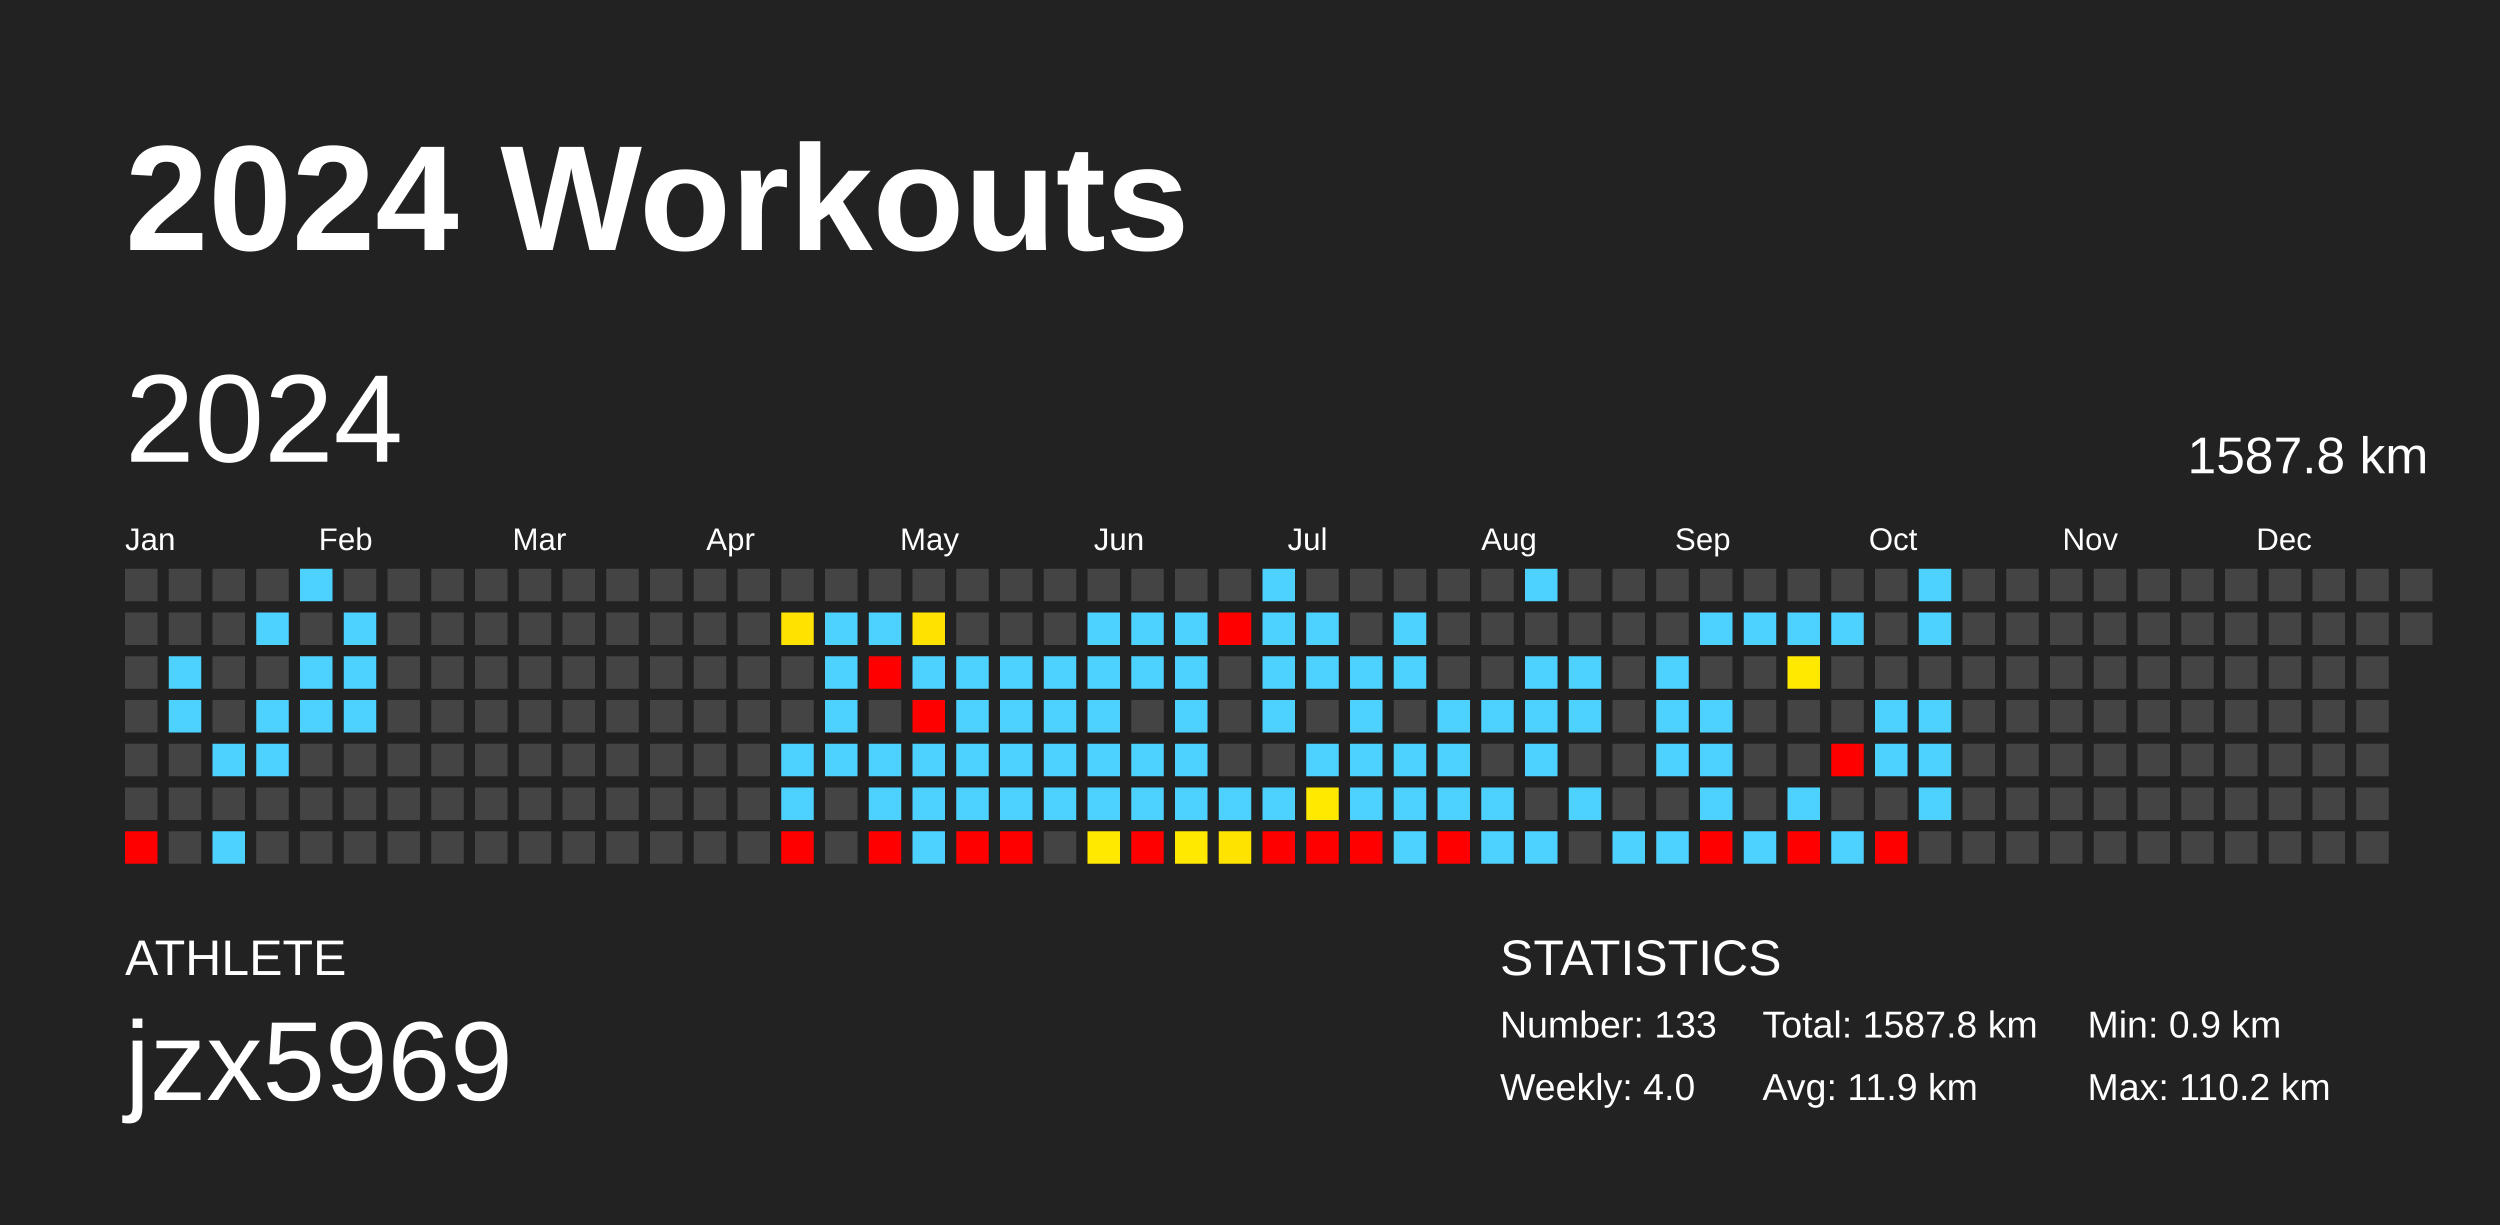
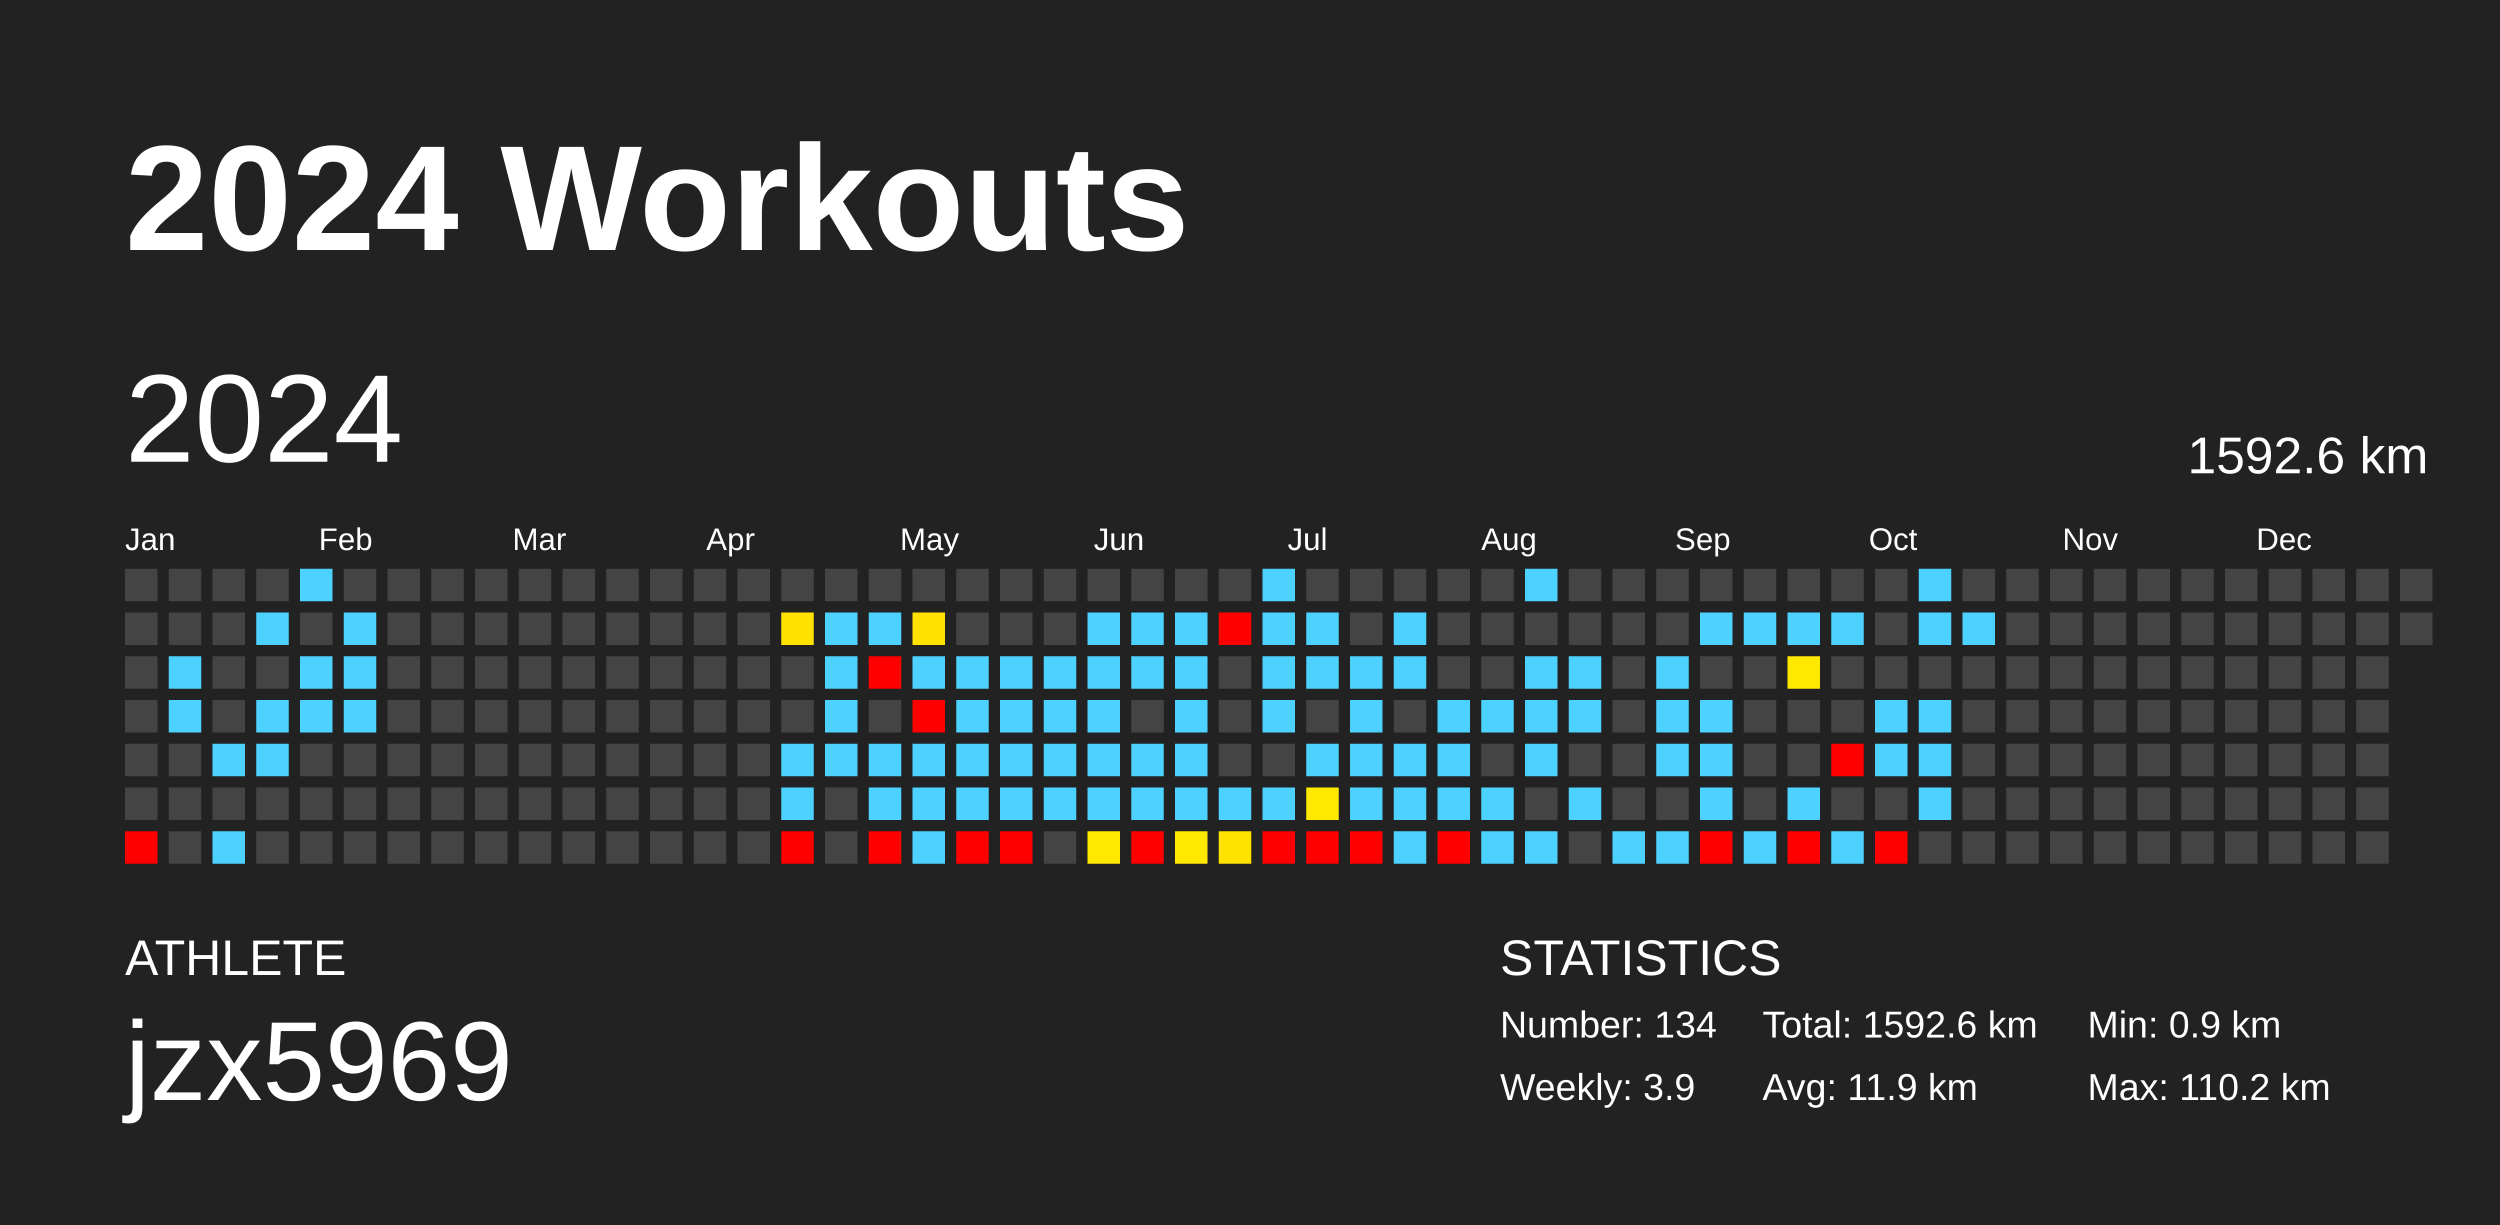
<svg xmlns="http://www.w3.org/2000/svg" baseProfile="full" height="98mm" version="1.1" viewBox="0,0,200,98" width="200mm">
  <defs />
  <rect fill="#222222" height="98" width="200" x="0" y="0" />
  <text fill="#FFFFFF" style="font-size:12px; font-family:Arial; font-weight:bold;" x="10" y="20">2024 Workouts</text>
  <text fill="#FFFFFF" style="font-size:4px; font-family:Arial" x="10" y="78">ATHLETE</text>
  <text fill="#FFFFFF" style="font-size:9px; font-family:Arial" x="10" y="88">jzx5969</text>
  <text fill="#FFFFFF" style="font-size:4px; font-family:Arial" x="120" y="78">STATISTICS</text>
-   <text fill="#FFFFFF" style="font-size:3px; font-family:Arial" x="120" y="83">Number: 133</text>
-   <text fill="#FFFFFF" style="font-size:3px; font-family:Arial" x="120" y="88">Weekly: 4.0</text>
-   <text fill="#FFFFFF" style="font-size:3px; font-family:Arial" x="141" y="83">Total: 1587.8 km</text>
+   <text fill="#FFFFFF" style="font-size:3px; font-family:Arial" x="120" y="83">Number: 134</text>
+   <text fill="#FFFFFF" style="font-size:3px; font-family:Arial" x="120" y="88">Weekly: 3.9</text>
+   <text fill="#FFFFFF" style="font-size:3px; font-family:Arial" x="141" y="83">Total: 1592.6 km</text>
  <text fill="#FFFFFF" style="font-size:3px; font-family:Arial" x="141" y="88">Avg: 11.9 km</text>
  <text fill="#FFFFFF" style="font-size:3px; font-family:Arial" x="167" y="83">Min: 0.9 km</text>
  <text fill="#FFFFFF" style="font-size:3px; font-family:Arial" x="167" y="88">Max: 110.2 km</text>
  <text dominant-baseline="hanging" fill="#FFFFFF" style="font-size:10.0px; font-family:Arial;" x="10" y="30">2024</text>
-   <text dominant-baseline="hanging" fill="#FFFFFF" style="font-size:4.125px; font-family:Arial;" x="175" y="35">1587.8 km</text>
+   <text dominant-baseline="hanging" fill="#FFFFFF" style="font-size:4.125px; font-family:Arial;" x="175" y="35">1592.6 km</text>
  <text fill="#FFFFFF" style="font-size:2.5px; font-family:Arial" x="10.0" y="44">Jan</text>
  <text fill="#FFFFFF" style="font-size:2.5px; font-family:Arial" x="25.5" y="44">Feb</text>
  <text fill="#FFFFFF" style="font-size:2.5px; font-family:Arial" x="41.0" y="44">Mar</text>
  <text fill="#FFFFFF" style="font-size:2.5px; font-family:Arial" x="56.5" y="44">Apr</text>
  <text fill="#FFFFFF" style="font-size:2.5px; font-family:Arial" x="72.0" y="44">May</text>
  <text fill="#FFFFFF" style="font-size:2.5px; font-family:Arial" x="87.5" y="44">Jun</text>
  <text fill="#FFFFFF" style="font-size:2.5px; font-family:Arial" x="103.0" y="44">Jul</text>
  <text fill="#FFFFFF" style="font-size:2.5px; font-family:Arial" x="118.5" y="44">Aug</text>
  <text fill="#FFFFFF" style="font-size:2.5px; font-family:Arial" x="134.0" y="44">Sep</text>
  <text fill="#FFFFFF" style="font-size:2.5px; font-family:Arial" x="149.5" y="44">Oct</text>
  <text fill="#FFFFFF" style="font-size:2.5px; font-family:Arial" x="165.0" y="44">Nov</text>
  <text fill="#FFFFFF" style="font-size:2.5px; font-family:Arial" x="180.5" y="44">Dec</text>
  <rect fill="#444444" height="2.6" width="2.6" x="10.0" y="45.5" />
  <rect fill="#444444" height="2.6" width="2.6" x="10.0" y="49.0" />
  <rect fill="#444444" height="2.6" width="2.6" x="10.0" y="52.5" />
  <rect fill="#444444" height="2.6" width="2.6" x="10.0" y="56.0" />
  <rect fill="#444444" height="2.6" width="2.6" x="10.0" y="59.5" />
  <rect fill="#444444" height="2.6" width="2.6" x="10.0" y="63.0" />
  <rect fill="red" height="2.6" width="2.6" x="10.0" y="66.5" />
  <rect fill="#444444" height="2.6" width="2.6" x="13.5" y="45.5" />
  <rect fill="#444444" height="2.6" width="2.6" x="13.5" y="49.0" />
  <rect fill="#4dd2ff" height="2.6" width="2.6" x="13.5" y="52.5" />
  <rect fill="#4dd2ff" height="2.6" width="2.6" x="13.5" y="56.0" />
  <rect fill="#444444" height="2.6" width="2.6" x="13.5" y="59.5" />
  <rect fill="#444444" height="2.6" width="2.6" x="13.5" y="63.0" />
  <rect fill="#444444" height="2.6" width="2.6" x="13.5" y="66.5" />
  <rect fill="#444444" height="2.6" width="2.6" x="17.0" y="45.5" />
  <rect fill="#444444" height="2.6" width="2.6" x="17.0" y="49.0" />
  <rect fill="#444444" height="2.6" width="2.6" x="17.0" y="52.5" />
  <rect fill="#444444" height="2.6" width="2.6" x="17.0" y="56.0" />
  <rect fill="#4dd2ff" height="2.6" width="2.6" x="17.0" y="59.5" />
  <rect fill="#444444" height="2.6" width="2.6" x="17.0" y="63.0" />
  <rect fill="#4dd2ff" height="2.6" width="2.6" x="17.0" y="66.5" />
  <rect fill="#444444" height="2.6" width="2.6" x="20.5" y="45.5" />
  <rect fill="#4dd2ff" height="2.6" width="2.6" x="20.5" y="49.0" />
  <rect fill="#444444" height="2.6" width="2.6" x="20.5" y="52.5" />
  <rect fill="#4dd2ff" height="2.6" width="2.6" x="20.5" y="56.0" />
  <rect fill="#4dd2ff" height="2.6" width="2.6" x="20.5" y="59.5" />
  <rect fill="#444444" height="2.6" width="2.6" x="20.5" y="63.0" />
  <rect fill="#444444" height="2.6" width="2.6" x="20.5" y="66.5" />
  <rect fill="#4dd2ff" height="2.6" width="2.6" x="24.0" y="45.5" />
  <rect fill="#444444" height="2.6" width="2.6" x="24.0" y="49.0" />
  <rect fill="#4dd2ff" height="2.6" width="2.6" x="24.0" y="52.5" />
  <rect fill="#4dd2ff" height="2.6" width="2.6" x="24.0" y="56.0" />
  <rect fill="#444444" height="2.6" width="2.6" x="24.0" y="59.5" />
  <rect fill="#444444" height="2.6" width="2.6" x="24.0" y="63.0" />
  <rect fill="#444444" height="2.6" width="2.6" x="24.0" y="66.5" />
  <rect fill="#444444" height="2.6" width="2.6" x="27.5" y="45.5" />
  <rect fill="#4dd2ff" height="2.6" width="2.6" x="27.5" y="49.0" />
  <rect fill="#4dd2ff" height="2.6" width="2.6" x="27.5" y="52.5" />
  <rect fill="#4dd2ff" height="2.6" width="2.6" x="27.5" y="56.0" />
  <rect fill="#444444" height="2.6" width="2.6" x="27.5" y="59.5" />
  <rect fill="#444444" height="2.6" width="2.6" x="27.5" y="63.0" />
  <rect fill="#444444" height="2.6" width="2.6" x="27.5" y="66.5" />
  <rect fill="#444444" height="2.6" width="2.6" x="31.0" y="45.5" />
  <rect fill="#444444" height="2.6" width="2.6" x="31.0" y="49.0" />
  <rect fill="#444444" height="2.6" width="2.6" x="31.0" y="52.5" />
  <rect fill="#444444" height="2.6" width="2.6" x="31.0" y="56.0" />
  <rect fill="#444444" height="2.6" width="2.6" x="31.0" y="59.5" />
  <rect fill="#444444" height="2.6" width="2.6" x="31.0" y="63.0" />
  <rect fill="#444444" height="2.6" width="2.6" x="31.0" y="66.5" />
  <rect fill="#444444" height="2.6" width="2.6" x="34.5" y="45.5" />
  <rect fill="#444444" height="2.6" width="2.6" x="34.5" y="49.0" />
  <rect fill="#444444" height="2.6" width="2.6" x="34.5" y="52.5" />
  <rect fill="#444444" height="2.6" width="2.6" x="34.5" y="56.0" />
  <rect fill="#444444" height="2.6" width="2.6" x="34.5" y="59.5" />
  <rect fill="#444444" height="2.6" width="2.6" x="34.5" y="63.0" />
  <rect fill="#444444" height="2.6" width="2.6" x="34.5" y="66.5" />
  <rect fill="#444444" height="2.6" width="2.6" x="38.0" y="45.5" />
  <rect fill="#444444" height="2.6" width="2.6" x="38.0" y="49.0" />
  <rect fill="#444444" height="2.6" width="2.6" x="38.0" y="52.5" />
  <rect fill="#444444" height="2.6" width="2.6" x="38.0" y="56.0" />
  <rect fill="#444444" height="2.6" width="2.6" x="38.0" y="59.5" />
  <rect fill="#444444" height="2.6" width="2.6" x="38.0" y="63.0" />
  <rect fill="#444444" height="2.6" width="2.6" x="38.0" y="66.5" />
  <rect fill="#444444" height="2.6" width="2.6" x="41.5" y="45.5" />
  <rect fill="#444444" height="2.6" width="2.6" x="41.5" y="49.0" />
  <rect fill="#444444" height="2.6" width="2.6" x="41.5" y="52.5" />
  <rect fill="#444444" height="2.6" width="2.6" x="41.5" y="56.0" />
  <rect fill="#444444" height="2.6" width="2.6" x="41.5" y="59.5" />
  <rect fill="#444444" height="2.6" width="2.6" x="41.5" y="63.0" />
  <rect fill="#444444" height="2.6" width="2.6" x="41.5" y="66.5" />
  <rect fill="#444444" height="2.6" width="2.6" x="45.0" y="45.5" />
  <rect fill="#444444" height="2.6" width="2.6" x="45.0" y="49.0" />
  <rect fill="#444444" height="2.6" width="2.6" x="45.0" y="52.5" />
  <rect fill="#444444" height="2.6" width="2.6" x="45.0" y="56.0" />
  <rect fill="#444444" height="2.6" width="2.6" x="45.0" y="59.5" />
  <rect fill="#444444" height="2.6" width="2.6" x="45.0" y="63.0" />
  <rect fill="#444444" height="2.6" width="2.6" x="45.0" y="66.5" />
  <rect fill="#444444" height="2.6" width="2.6" x="48.5" y="45.5" />
  <rect fill="#444444" height="2.6" width="2.6" x="48.5" y="49.0" />
  <rect fill="#444444" height="2.6" width="2.6" x="48.5" y="52.5" />
  <rect fill="#444444" height="2.6" width="2.6" x="48.5" y="56.0" />
  <rect fill="#444444" height="2.6" width="2.6" x="48.5" y="59.5" />
  <rect fill="#444444" height="2.6" width="2.6" x="48.5" y="63.0" />
  <rect fill="#444444" height="2.6" width="2.6" x="48.5" y="66.5" />
  <rect fill="#444444" height="2.6" width="2.6" x="52.0" y="45.5" />
  <rect fill="#444444" height="2.6" width="2.6" x="52.0" y="49.0" />
  <rect fill="#444444" height="2.6" width="2.6" x="52.0" y="52.5" />
  <rect fill="#444444" height="2.6" width="2.6" x="52.0" y="56.0" />
  <rect fill="#444444" height="2.6" width="2.6" x="52.0" y="59.5" />
  <rect fill="#444444" height="2.6" width="2.6" x="52.0" y="63.0" />
  <rect fill="#444444" height="2.6" width="2.6" x="52.0" y="66.5" />
  <rect fill="#444444" height="2.6" width="2.6" x="55.5" y="45.5" />
  <rect fill="#444444" height="2.6" width="2.6" x="55.5" y="49.0" />
  <rect fill="#444444" height="2.6" width="2.6" x="55.5" y="52.5" />
  <rect fill="#444444" height="2.6" width="2.6" x="55.5" y="56.0" />
  <rect fill="#444444" height="2.6" width="2.6" x="55.5" y="59.5" />
  <rect fill="#444444" height="2.6" width="2.6" x="55.5" y="63.0" />
  <rect fill="#444444" height="2.6" width="2.6" x="55.5" y="66.5" />
  <rect fill="#444444" height="2.6" width="2.6" x="59.0" y="45.5" />
  <rect fill="#444444" height="2.6" width="2.6" x="59.0" y="49.0" />
  <rect fill="#444444" height="2.6" width="2.6" x="59.0" y="52.5" />
  <rect fill="#444444" height="2.6" width="2.6" x="59.0" y="56.0" />
  <rect fill="#444444" height="2.6" width="2.6" x="59.0" y="59.5" />
  <rect fill="#444444" height="2.6" width="2.6" x="59.0" y="63.0" />
  <rect fill="#444444" height="2.6" width="2.6" x="59.0" y="66.5" />
  <rect fill="#444444" height="2.6" width="2.6" x="62.5" y="45.5" />
  <rect fill="#ffe200" height="2.6" width="2.6" x="62.5" y="49.0" />
  <rect fill="#444444" height="2.6" width="2.6" x="62.5" y="52.5" />
  <rect fill="#444444" height="2.6" width="2.6" x="62.5" y="56.0" />
  <rect fill="#4dd2ff" height="2.6" width="2.6" x="62.5" y="59.5" />
  <rect fill="#4dd2ff" height="2.6" width="2.6" x="62.5" y="63.0" />
  <rect fill="red" height="2.6" width="2.6" x="62.5" y="66.5" />
  <rect fill="#444444" height="2.6" width="2.6" x="66.0" y="45.5" />
  <rect fill="#4dd2ff" height="2.6" width="2.6" x="66.0" y="49.0" />
  <rect fill="#4dd2ff" height="2.6" width="2.6" x="66.0" y="52.5" />
  <rect fill="#4dd2ff" height="2.6" width="2.6" x="66.0" y="56.0" />
  <rect fill="#4dd2ff" height="2.6" width="2.6" x="66.0" y="59.5" />
  <rect fill="#444444" height="2.6" width="2.6" x="66.0" y="63.0" />
  <rect fill="#444444" height="2.6" width="2.6" x="66.0" y="66.5" />
  <rect fill="#444444" height="2.6" width="2.6" x="69.5" y="45.5" />
  <rect fill="#4dd2ff" height="2.6" width="2.6" x="69.5" y="49.0" />
  <rect fill="red" height="2.6" width="2.6" x="69.5" y="52.5" />
  <rect fill="#444444" height="2.6" width="2.6" x="69.5" y="56.0" />
  <rect fill="#4dd2ff" height="2.6" width="2.6" x="69.5" y="59.5" />
  <rect fill="#4dd2ff" height="2.6" width="2.6" x="69.5" y="63.0" />
  <rect fill="red" height="2.6" width="2.6" x="69.5" y="66.5" />
  <rect fill="#444444" height="2.6" width="2.6" x="73.0" y="45.5" />
  <rect fill="#ffe200" height="2.6" width="2.6" x="73.0" y="49.0" />
  <rect fill="#4dd2ff" height="2.6" width="2.6" x="73.0" y="52.5" />
  <rect fill="red" height="2.6" width="2.6" x="73.0" y="56.0" />
  <rect fill="#4dd2ff" height="2.6" width="2.6" x="73.0" y="59.5" />
  <rect fill="#4dd2ff" height="2.6" width="2.6" x="73.0" y="63.0" />
  <rect fill="#4dd2ff" height="2.6" width="2.6" x="73.0" y="66.5" />
  <rect fill="#444444" height="2.6" width="2.6" x="76.5" y="45.5" />
  <rect fill="#444444" height="2.6" width="2.6" x="76.5" y="49.0" />
  <rect fill="#4dd2ff" height="2.6" width="2.6" x="76.5" y="52.5" />
  <rect fill="#4dd2ff" height="2.6" width="2.6" x="76.5" y="56.0" />
  <rect fill="#4dd2ff" height="2.6" width="2.6" x="76.5" y="59.5" />
  <rect fill="#4dd2ff" height="2.6" width="2.6" x="76.5" y="63.0" />
  <rect fill="red" height="2.6" width="2.6" x="76.5" y="66.5" />
  <rect fill="#444444" height="2.6" width="2.6" x="80.0" y="45.5" />
  <rect fill="#444444" height="2.6" width="2.6" x="80.0" y="49.0" />
  <rect fill="#4dd2ff" height="2.6" width="2.6" x="80.0" y="52.5" />
  <rect fill="#4dd2ff" height="2.6" width="2.6" x="80.0" y="56.0" />
  <rect fill="#4dd2ff" height="2.6" width="2.6" x="80.0" y="59.5" />
  <rect fill="#4dd2ff" height="2.6" width="2.6" x="80.0" y="63.0" />
  <rect fill="red" height="2.6" width="2.6" x="80.0" y="66.5" />
  <rect fill="#444444" height="2.6" width="2.6" x="83.5" y="45.5" />
  <rect fill="#444444" height="2.6" width="2.6" x="83.5" y="49.0" />
  <rect fill="#4dd2ff" height="2.6" width="2.6" x="83.5" y="52.5" />
  <rect fill="#4dd2ff" height="2.6" width="2.6" x="83.5" y="56.0" />
  <rect fill="#4dd2ff" height="2.6" width="2.6" x="83.5" y="59.5" />
  <rect fill="#4dd2ff" height="2.6" width="2.6" x="83.5" y="63.0" />
  <rect fill="#444444" height="2.6" width="2.6" x="83.5" y="66.5" />
  <rect fill="#444444" height="2.6" width="2.6" x="87.0" y="45.5" />
  <rect fill="#4dd2ff" height="2.6" width="2.6" x="87.0" y="49.0" />
  <rect fill="#4dd2ff" height="2.6" width="2.6" x="87.0" y="52.5" />
  <rect fill="#4dd2ff" height="2.6" width="2.6" x="87.0" y="56.0" />
  <rect fill="#4dd2ff" height="2.6" width="2.6" x="87.0" y="59.5" />
  <rect fill="#4dd2ff" height="2.6" width="2.6" x="87.0" y="63.0" />
  <rect fill="#ffe900" height="2.6" width="2.6" x="87.0" y="66.5" />
  <rect fill="#444444" height="2.6" width="2.6" x="90.5" y="45.5" />
  <rect fill="#4dd2ff" height="2.6" width="2.6" x="90.5" y="49.0" />
  <rect fill="#4dd2ff" height="2.6" width="2.6" x="90.5" y="52.5" />
  <rect fill="#444444" height="2.6" width="2.6" x="90.5" y="56.0" />
  <rect fill="#4dd2ff" height="2.6" width="2.6" x="90.5" y="59.5" />
  <rect fill="#4dd2ff" height="2.6" width="2.6" x="90.5" y="63.0" />
  <rect fill="red" height="2.6" width="2.6" x="90.5" y="66.5" />
  <rect fill="#444444" height="2.6" width="2.6" x="94.0" y="45.5" />
  <rect fill="#4dd2ff" height="2.6" width="2.6" x="94.0" y="49.0" />
  <rect fill="#4dd2ff" height="2.6" width="2.6" x="94.0" y="52.5" />
  <rect fill="#4dd2ff" height="2.6" width="2.6" x="94.0" y="56.0" />
  <rect fill="#4dd2ff" height="2.6" width="2.6" x="94.0" y="59.5" />
  <rect fill="#4dd2ff" height="2.6" width="2.6" x="94.0" y="63.0" />
  <rect fill="#ffe900" height="2.6" width="2.6" x="94.0" y="66.5" />
  <rect fill="#444444" height="2.6" width="2.6" x="97.5" y="45.5" />
  <rect fill="red" height="2.6" width="2.6" x="97.5" y="49.0" />
  <rect fill="#444444" height="2.6" width="2.6" x="97.5" y="52.5" />
  <rect fill="#444444" height="2.6" width="2.6" x="97.5" y="56.0" />
  <rect fill="#444444" height="2.6" width="2.6" x="97.5" y="59.5" />
  <rect fill="#4dd2ff" height="2.6" width="2.6" x="97.5" y="63.0" />
  <rect fill="#ffe300" height="2.6" width="2.6" x="97.5" y="66.5" />
  <rect fill="#4dd2ff" height="2.6" width="2.6" x="101.0" y="45.5" />
  <rect fill="#4dd2ff" height="2.6" width="2.6" x="101.0" y="49.0" />
  <rect fill="#4dd2ff" height="2.6" width="2.6" x="101.0" y="52.5" />
  <rect fill="#4dd2ff" height="2.6" width="2.6" x="101.0" y="56.0" />
  <rect fill="#444444" height="2.6" width="2.6" x="101.0" y="59.5" />
  <rect fill="#4dd2ff" height="2.6" width="2.6" x="101.0" y="63.0" />
  <rect fill="red" height="2.6" width="2.6" x="101.0" y="66.5" />
  <rect fill="#444444" height="2.6" width="2.6" x="104.5" y="45.5" />
  <rect fill="#4dd2ff" height="2.6" width="2.6" x="104.5" y="49.0" />
  <rect fill="#4dd2ff" height="2.6" width="2.6" x="104.5" y="52.5" />
  <rect fill="#444444" height="2.6" width="2.6" x="104.5" y="56.0" />
  <rect fill="#4dd2ff" height="2.6" width="2.6" x="104.5" y="59.5" />
  <rect fill="#ffe900" height="2.6" width="2.6" x="104.5" y="63.0" />
  <rect fill="red" height="2.6" width="2.6" x="104.5" y="66.5" />
  <rect fill="#444444" height="2.6" width="2.6" x="108.0" y="45.5" />
  <rect fill="#444444" height="2.6" width="2.6" x="108.0" y="49.0" />
  <rect fill="#4dd2ff" height="2.6" width="2.6" x="108.0" y="52.5" />
  <rect fill="#4dd2ff" height="2.6" width="2.6" x="108.0" y="56.0" />
  <rect fill="#4dd2ff" height="2.6" width="2.6" x="108.0" y="59.5" />
  <rect fill="#4dd2ff" height="2.6" width="2.6" x="108.0" y="63.0" />
  <rect fill="red" height="2.6" width="2.6" x="108.0" y="66.5" />
  <rect fill="#444444" height="2.6" width="2.6" x="111.5" y="45.5" />
  <rect fill="#4dd2ff" height="2.6" width="2.6" x="111.5" y="49.0" />
  <rect fill="#4dd2ff" height="2.6" width="2.6" x="111.5" y="52.5" />
  <rect fill="#444444" height="2.6" width="2.6" x="111.5" y="56.0" />
  <rect fill="#4dd2ff" height="2.6" width="2.6" x="111.5" y="59.5" />
  <rect fill="#4dd2ff" height="2.6" width="2.6" x="111.5" y="63.0" />
  <rect fill="#4dd2ff" height="2.6" width="2.6" x="111.5" y="66.5" />
  <rect fill="#444444" height="2.6" width="2.6" x="115.0" y="45.5" />
  <rect fill="#444444" height="2.6" width="2.6" x="115.0" y="49.0" />
  <rect fill="#444444" height="2.6" width="2.6" x="115.0" y="52.5" />
  <rect fill="#4dd2ff" height="2.6" width="2.6" x="115.0" y="56.0" />
  <rect fill="#4dd2ff" height="2.6" width="2.6" x="115.0" y="59.5" />
  <rect fill="#4dd2ff" height="2.6" width="2.6" x="115.0" y="63.0" />
  <rect fill="red" height="2.6" width="2.6" x="115.0" y="66.5" />
  <rect fill="#444444" height="2.6" width="2.6" x="118.5" y="45.5" />
  <rect fill="#444444" height="2.6" width="2.6" x="118.5" y="49.0" />
  <rect fill="#444444" height="2.6" width="2.6" x="118.5" y="52.5" />
  <rect fill="#4dd2ff" height="2.6" width="2.6" x="118.5" y="56.0" />
  <rect fill="#444444" height="2.6" width="2.6" x="118.5" y="59.5" />
  <rect fill="#4dd2ff" height="2.6" width="2.6" x="118.5" y="63.0" />
  <rect fill="#4dd2ff" height="2.6" width="2.6" x="118.5" y="66.5" />
  <rect fill="#4dd2ff" height="2.6" width="2.6" x="122.0" y="45.5" />
  <rect fill="#444444" height="2.6" width="2.6" x="122.0" y="49.0" />
  <rect fill="#4dd2ff" height="2.6" width="2.6" x="122.0" y="52.5" />
  <rect fill="#4dd2ff" height="2.6" width="2.6" x="122.0" y="56.0" />
  <rect fill="#4dd2ff" height="2.6" width="2.6" x="122.0" y="59.5" />
  <rect fill="#444444" height="2.6" width="2.6" x="122.0" y="63.0" />
  <rect fill="#4dd2ff" height="2.6" width="2.6" x="122.0" y="66.5" />
  <rect fill="#444444" height="2.6" width="2.6" x="125.5" y="45.5" />
  <rect fill="#444444" height="2.6" width="2.6" x="125.5" y="49.0" />
  <rect fill="#4dd2ff" height="2.6" width="2.6" x="125.5" y="52.5" />
  <rect fill="#4dd2ff" height="2.6" width="2.6" x="125.5" y="56.0" />
  <rect fill="#444444" height="2.6" width="2.6" x="125.5" y="59.5" />
  <rect fill="#4dd2ff" height="2.6" width="2.6" x="125.5" y="63.0" />
  <rect fill="#444444" height="2.6" width="2.6" x="125.5" y="66.5" />
  <rect fill="#444444" height="2.6" width="2.6" x="129.0" y="45.5" />
  <rect fill="#444444" height="2.6" width="2.6" x="129.0" y="49.0" />
  <rect fill="#444444" height="2.6" width="2.6" x="129.0" y="52.5" />
  <rect fill="#444444" height="2.6" width="2.6" x="129.0" y="56.0" />
  <rect fill="#444444" height="2.6" width="2.6" x="129.0" y="59.5" />
  <rect fill="#444444" height="2.6" width="2.6" x="129.0" y="63.0" />
  <rect fill="#4dd2ff" height="2.6" width="2.6" x="129.0" y="66.5" />
  <rect fill="#444444" height="2.6" width="2.6" x="132.5" y="45.5" />
  <rect fill="#444444" height="2.6" width="2.6" x="132.5" y="49.0" />
  <rect fill="#4dd2ff" height="2.6" width="2.6" x="132.5" y="52.5" />
  <rect fill="#4dd2ff" height="2.6" width="2.6" x="132.5" y="56.0" />
  <rect fill="#4dd2ff" height="2.6" width="2.6" x="132.5" y="59.5" />
  <rect fill="#444444" height="2.6" width="2.6" x="132.5" y="63.0" />
  <rect fill="#4dd2ff" height="2.6" width="2.6" x="132.5" y="66.5" />
  <rect fill="#444444" height="2.6" width="2.6" x="136.0" y="45.5" />
  <rect fill="#4dd2ff" height="2.6" width="2.6" x="136.0" y="49.0" />
  <rect fill="#444444" height="2.6" width="2.6" x="136.0" y="52.5" />
  <rect fill="#4dd2ff" height="2.6" width="2.6" x="136.0" y="56.0" />
  <rect fill="#4dd2ff" height="2.6" width="2.6" x="136.0" y="59.5" />
  <rect fill="#4dd2ff" height="2.6" width="2.6" x="136.0" y="63.0" />
  <rect fill="red" height="2.6" width="2.6" x="136.0" y="66.5" />
  <rect fill="#444444" height="2.6" width="2.6" x="139.5" y="45.5" />
  <rect fill="#4dd2ff" height="2.6" width="2.6" x="139.5" y="49.0" />
  <rect fill="#444444" height="2.6" width="2.6" x="139.5" y="52.5" />
  <rect fill="#444444" height="2.6" width="2.6" x="139.5" y="56.0" />
  <rect fill="#444444" height="2.6" width="2.6" x="139.5" y="59.5" />
  <rect fill="#444444" height="2.6" width="2.6" x="139.5" y="63.0" />
  <rect fill="#4dd2ff" height="2.6" width="2.6" x="139.5" y="66.5" />
  <rect fill="#444444" height="2.6" width="2.6" x="143.0" y="45.5" />
  <rect fill="#4dd2ff" height="2.6" width="2.6" x="143.0" y="49.0" />
  <rect fill="#ffe900" height="2.6" width="2.6" x="143.0" y="52.5" />
  <rect fill="#444444" height="2.6" width="2.6" x="143.0" y="56.0" />
  <rect fill="#444444" height="2.6" width="2.6" x="143.0" y="59.5" />
  <rect fill="#4dd2ff" height="2.6" width="2.6" x="143.0" y="63.0" />
  <rect fill="red" height="2.6" width="2.6" x="143.0" y="66.5" />
  <rect fill="#444444" height="2.6" width="2.6" x="146.5" y="45.5" />
  <rect fill="#4dd2ff" height="2.6" width="2.6" x="146.5" y="49.0" />
  <rect fill="#444444" height="2.6" width="2.6" x="146.5" y="52.5" />
  <rect fill="#444444" height="2.6" width="2.6" x="146.5" y="56.0" />
  <rect fill="red" height="2.6" width="2.6" x="146.5" y="59.5" />
  <rect fill="#444444" height="2.6" width="2.6" x="146.5" y="63.0" />
  <rect fill="#4dd2ff" height="2.6" width="2.6" x="146.5" y="66.5" />
  <rect fill="#444444" height="2.6" width="2.6" x="150.0" y="45.5" />
  <rect fill="#444444" height="2.6" width="2.6" x="150.0" y="49.0" />
  <rect fill="#444444" height="2.6" width="2.6" x="150.0" y="52.5" />
  <rect fill="#4dd2ff" height="2.6" width="2.6" x="150.0" y="56.0" />
  <rect fill="#4dd2ff" height="2.6" width="2.6" x="150.0" y="59.5" />
  <rect fill="#444444" height="2.6" width="2.6" x="150.0" y="63.0" />
  <rect fill="red" height="2.6" width="2.6" x="150.0" y="66.5" />
  <rect fill="#4dd2ff" height="2.6" width="2.6" x="153.5" y="45.5" />
  <rect fill="#4dd2ff" height="2.6" width="2.6" x="153.5" y="49.0" />
  <rect fill="#444444" height="2.6" width="2.6" x="153.5" y="52.5" />
  <rect fill="#4dd2ff" height="2.6" width="2.6" x="153.5" y="56.0" />
  <rect fill="#4dd2ff" height="2.6" width="2.6" x="153.5" y="59.5" />
  <rect fill="#4dd2ff" height="2.6" width="2.6" x="153.5" y="63.0" />
  <rect fill="#444444" height="2.6" width="2.6" x="153.5" y="66.5" />
  <rect fill="#444444" height="2.6" width="2.6" x="157.0" y="45.5" />
-   <rect fill="#444444" height="2.6" width="2.6" x="157.0" y="49.0" />
+   <rect fill="#4dd2ff" height="2.6" width="2.6" x="157.0" y="49.0" />
  <rect fill="#444444" height="2.6" width="2.6" x="157.0" y="52.5" />
  <rect fill="#444444" height="2.6" width="2.6" x="157.0" y="56.0" />
  <rect fill="#444444" height="2.6" width="2.6" x="157.0" y="59.5" />
  <rect fill="#444444" height="2.6" width="2.6" x="157.0" y="63.0" />
  <rect fill="#444444" height="2.6" width="2.6" x="157.0" y="66.5" />
  <rect fill="#444444" height="2.6" width="2.6" x="160.5" y="45.5" />
  <rect fill="#444444" height="2.6" width="2.6" x="160.5" y="49.0" />
  <rect fill="#444444" height="2.6" width="2.6" x="160.5" y="52.5" />
  <rect fill="#444444" height="2.6" width="2.6" x="160.5" y="56.0" />
  <rect fill="#444444" height="2.6" width="2.6" x="160.5" y="59.5" />
  <rect fill="#444444" height="2.6" width="2.6" x="160.5" y="63.0" />
  <rect fill="#444444" height="2.6" width="2.6" x="160.5" y="66.5" />
  <rect fill="#444444" height="2.6" width="2.6" x="164.0" y="45.5" />
  <rect fill="#444444" height="2.6" width="2.6" x="164.0" y="49.0" />
  <rect fill="#444444" height="2.6" width="2.6" x="164.0" y="52.5" />
  <rect fill="#444444" height="2.6" width="2.6" x="164.0" y="56.0" />
  <rect fill="#444444" height="2.6" width="2.6" x="164.0" y="59.5" />
  <rect fill="#444444" height="2.6" width="2.6" x="164.0" y="63.0" />
  <rect fill="#444444" height="2.6" width="2.6" x="164.0" y="66.5" />
  <rect fill="#444444" height="2.6" width="2.6" x="167.5" y="45.5" />
  <rect fill="#444444" height="2.6" width="2.6" x="167.5" y="49.0" />
  <rect fill="#444444" height="2.6" width="2.6" x="167.5" y="52.5" />
  <rect fill="#444444" height="2.6" width="2.6" x="167.5" y="56.0" />
  <rect fill="#444444" height="2.6" width="2.6" x="167.5" y="59.5" />
  <rect fill="#444444" height="2.6" width="2.6" x="167.5" y="63.0" />
  <rect fill="#444444" height="2.6" width="2.6" x="167.5" y="66.5" />
  <rect fill="#444444" height="2.6" width="2.6" x="171.0" y="45.5" />
  <rect fill="#444444" height="2.6" width="2.6" x="171.0" y="49.0" />
  <rect fill="#444444" height="2.6" width="2.6" x="171.0" y="52.5" />
  <rect fill="#444444" height="2.6" width="2.6" x="171.0" y="56.0" />
  <rect fill="#444444" height="2.6" width="2.6" x="171.0" y="59.5" />
  <rect fill="#444444" height="2.6" width="2.6" x="171.0" y="63.0" />
  <rect fill="#444444" height="2.6" width="2.6" x="171.0" y="66.5" />
  <rect fill="#444444" height="2.6" width="2.6" x="174.5" y="45.5" />
  <rect fill="#444444" height="2.6" width="2.6" x="174.5" y="49.0" />
  <rect fill="#444444" height="2.6" width="2.6" x="174.5" y="52.5" />
  <rect fill="#444444" height="2.6" width="2.6" x="174.5" y="56.0" />
  <rect fill="#444444" height="2.6" width="2.6" x="174.5" y="59.5" />
  <rect fill="#444444" height="2.6" width="2.6" x="174.5" y="63.0" />
  <rect fill="#444444" height="2.6" width="2.6" x="174.5" y="66.5" />
  <rect fill="#444444" height="2.6" width="2.6" x="178.0" y="45.5" />
  <rect fill="#444444" height="2.6" width="2.6" x="178.0" y="49.0" />
  <rect fill="#444444" height="2.6" width="2.6" x="178.0" y="52.5" />
  <rect fill="#444444" height="2.6" width="2.6" x="178.0" y="56.0" />
  <rect fill="#444444" height="2.6" width="2.6" x="178.0" y="59.5" />
  <rect fill="#444444" height="2.6" width="2.6" x="178.0" y="63.0" />
  <rect fill="#444444" height="2.6" width="2.6" x="178.0" y="66.5" />
  <rect fill="#444444" height="2.6" width="2.6" x="181.5" y="45.5" />
  <rect fill="#444444" height="2.6" width="2.6" x="181.5" y="49.0" />
  <rect fill="#444444" height="2.6" width="2.6" x="181.5" y="52.5" />
  <rect fill="#444444" height="2.6" width="2.6" x="181.5" y="56.0" />
  <rect fill="#444444" height="2.6" width="2.6" x="181.5" y="59.5" />
  <rect fill="#444444" height="2.6" width="2.6" x="181.5" y="63.0" />
  <rect fill="#444444" height="2.6" width="2.6" x="181.5" y="66.5" />
  <rect fill="#444444" height="2.6" width="2.6" x="185.0" y="45.5" />
  <rect fill="#444444" height="2.6" width="2.6" x="185.0" y="49.0" />
  <rect fill="#444444" height="2.6" width="2.6" x="185.0" y="52.5" />
  <rect fill="#444444" height="2.6" width="2.6" x="185.0" y="56.0" />
  <rect fill="#444444" height="2.6" width="2.6" x="185.0" y="59.5" />
  <rect fill="#444444" height="2.6" width="2.6" x="185.0" y="63.0" />
  <rect fill="#444444" height="2.6" width="2.6" x="185.0" y="66.5" />
  <rect fill="#444444" height="2.6" width="2.6" x="188.5" y="45.5" />
  <rect fill="#444444" height="2.6" width="2.6" x="188.5" y="49.0" />
  <rect fill="#444444" height="2.6" width="2.6" x="188.5" y="52.5" />
  <rect fill="#444444" height="2.6" width="2.6" x="188.5" y="56.0" />
  <rect fill="#444444" height="2.6" width="2.6" x="188.5" y="59.5" />
  <rect fill="#444444" height="2.6" width="2.6" x="188.5" y="63.0" />
  <rect fill="#444444" height="2.6" width="2.6" x="188.5" y="66.5" />
  <rect fill="#444444" height="2.6" width="2.6" x="192.0" y="45.5" />
  <rect fill="#444444" height="2.6" width="2.6" x="192.0" y="49.0" />
</svg>
